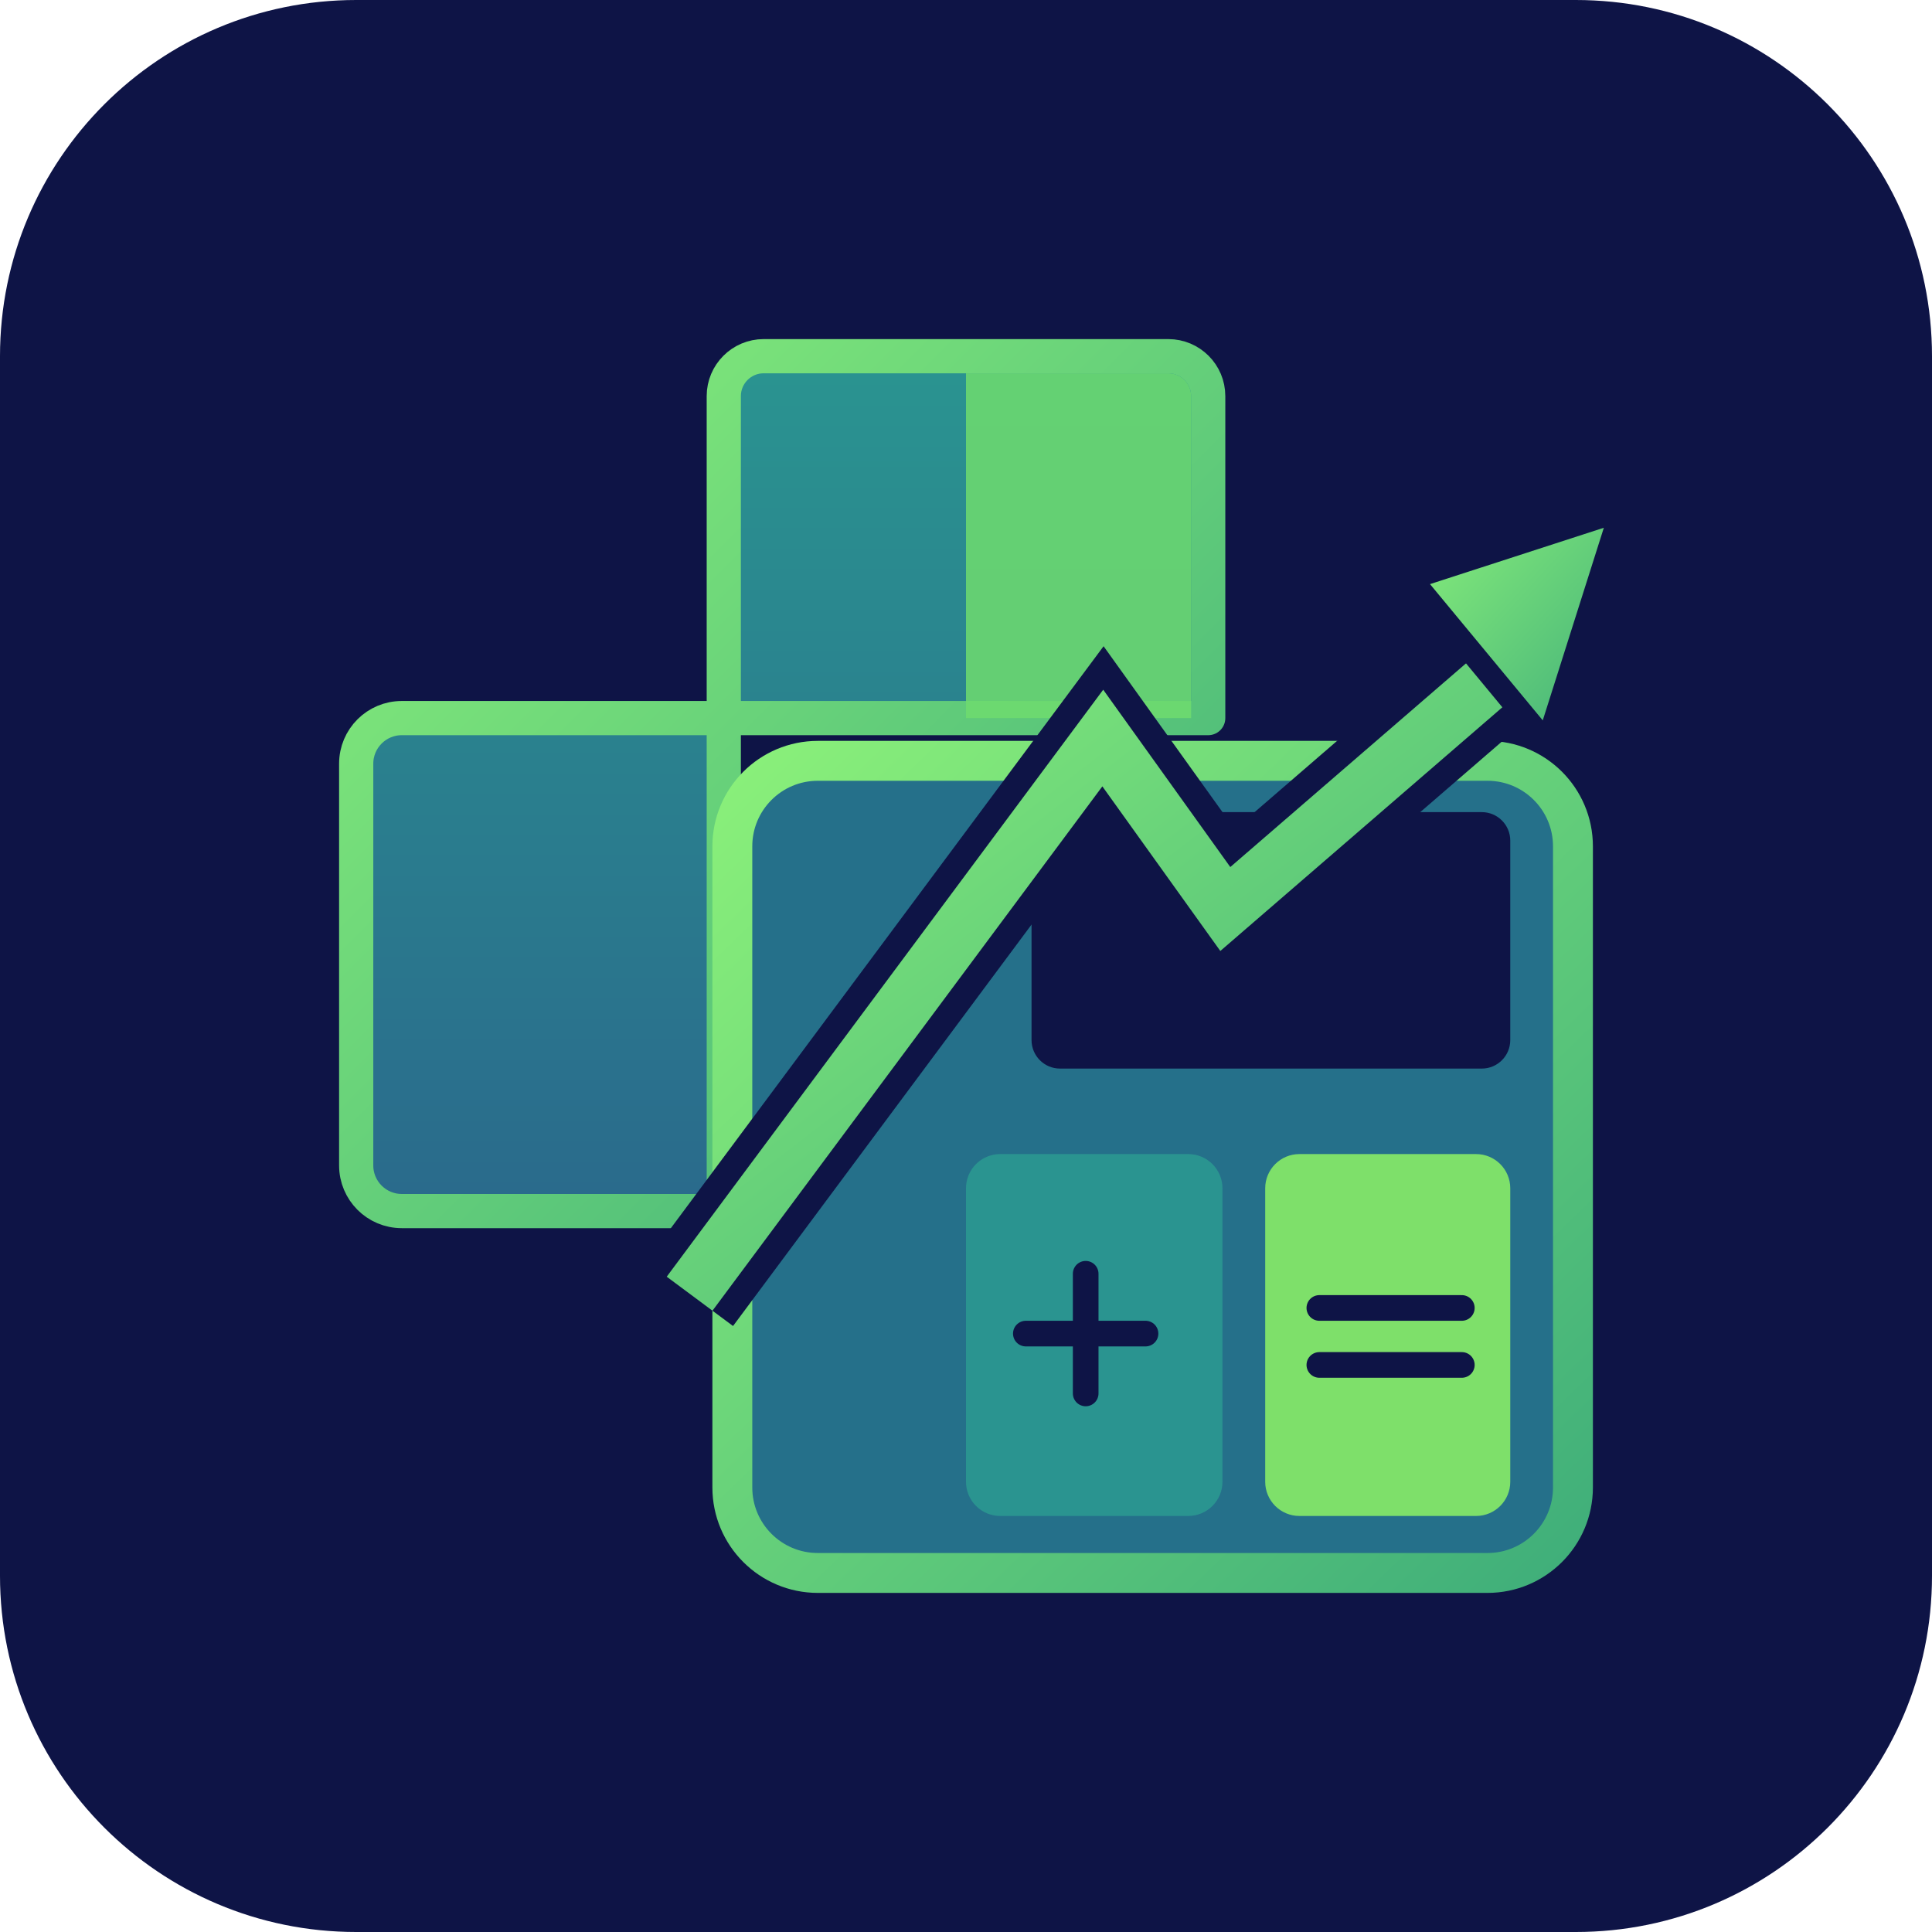
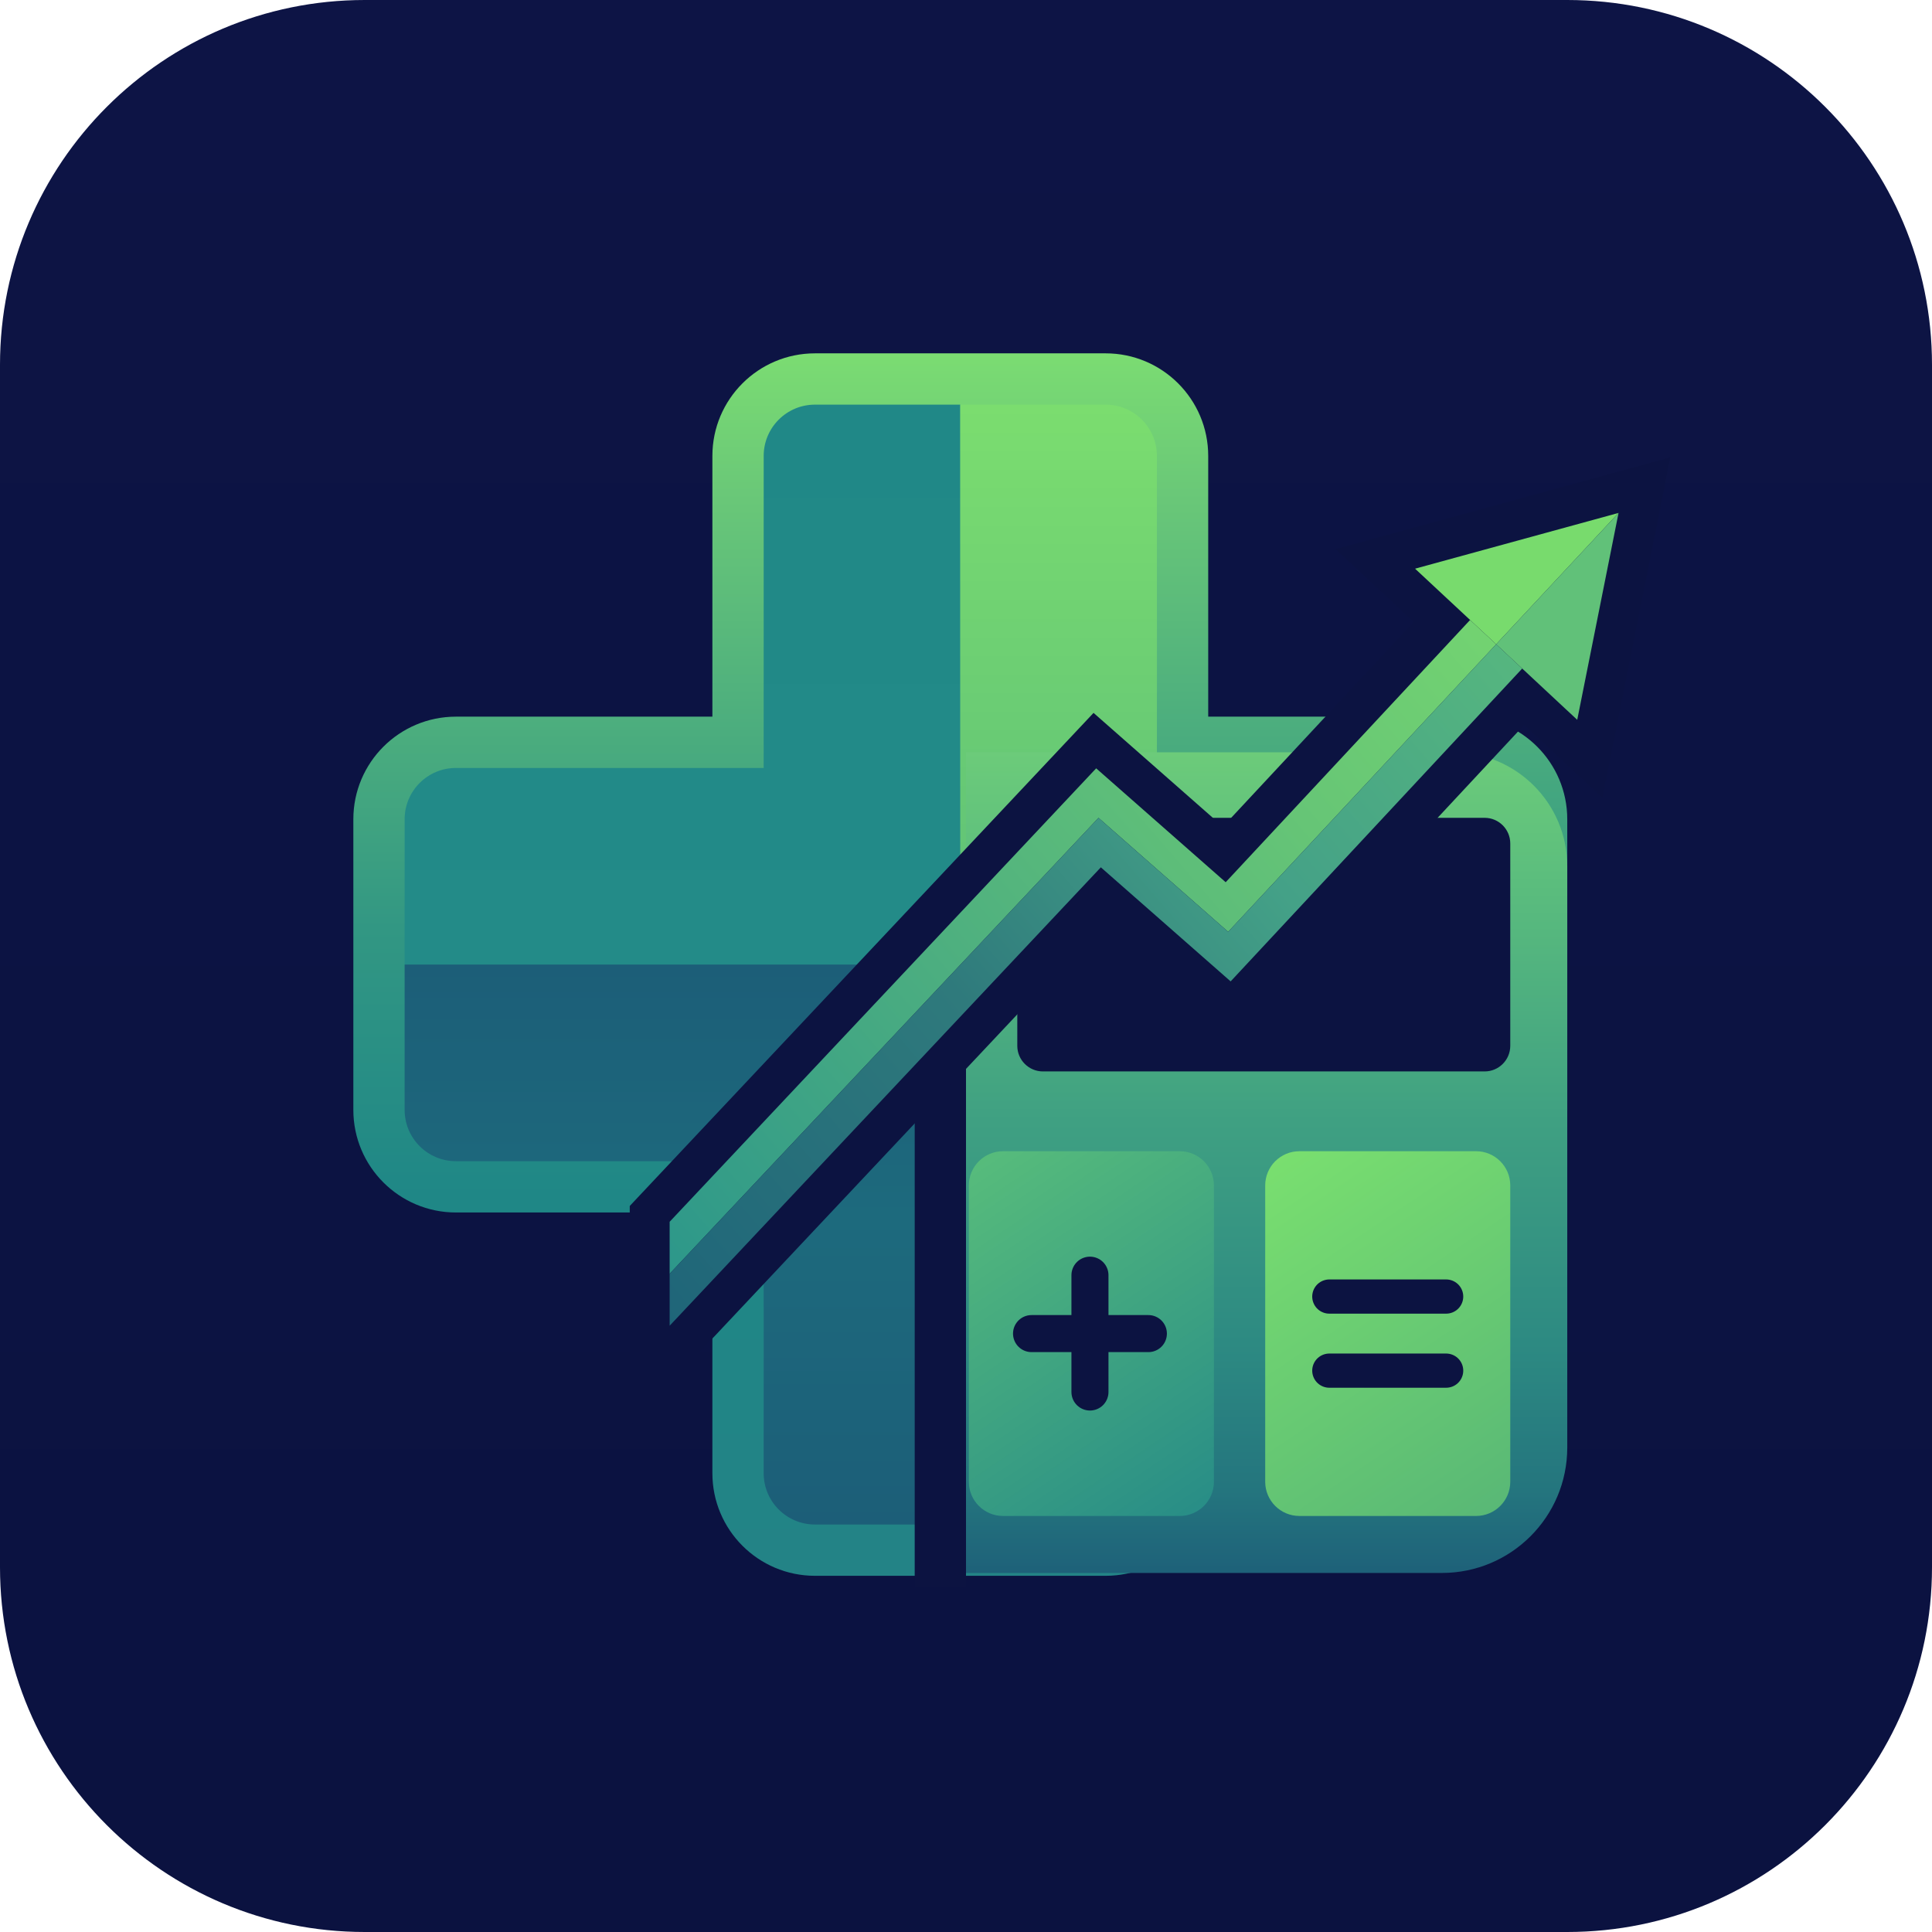
- <svg xmlns="http://www.w3.org/2000/svg" viewBox="173 173 678 678" role="img" aria-label="GPCalc logo">
+ <svg xmlns="http://www.w3.org/2000/svg" viewBox="173 173 678 678" role="img" aria-label="GPCalc logo" shape-rendering="geometricPrecision">
  <defs>
-     <linearGradient id="gg" x1="0" y1="0" x2="1" y2="1">
-       <stop offset="0" stop-color="#8af07a" />
-       <stop offset="1" stop-color="#3fae7a" />
+     <linearGradient id="stile" x1="0" y1="173" x2="0" y2="851" gradientUnits="userSpaceOnUse">
+       <stop offset="0" stop-color="#0d1445" />
+       <stop offset="1" stop-color="#0b1240" />
    </linearGradient>
-     <linearGradient id="gt" x1="0" y1="0" x2="0" y2="1">
-       <stop offset="0" stop-color="#2a9490" />
-       <stop offset="1" stop-color="#2a6a8c" />
+     <linearGradient id="sxo" x1="0" y1="297" x2="0" y2="726" gradientUnits="userSpaceOnUse">
+       <stop offset="0" stop-color="#7bdc72" />
+       <stop offset=".12" stop-color="#69c778" />
+       <stop offset=".47" stop-color="#329783" />
+       <stop offset=".69" stop-color="#1f8786" />
+       <stop offset="1" stop-color="#238386" />
    </linearGradient>
+     <linearGradient id="str" x1="0" y1="315" x2="0" y2="511" gradientUnits="userSpaceOnUse">
+       <stop offset="0" stop-color="#7bdd6f" />
+       <stop offset="1" stop-color="#5dbf78" />
+     </linearGradient>
+     <linearGradient id="stl" x1="0" y1="315" x2="0" y2="511" gradientUnits="userSpaceOnUse">
+       <stop offset="0" stop-color="#208887" />
+       <stop offset="1" stop-color="#238b88" />
+     </linearGradient>
+     <linearGradient id="sbl" x1="0" y1="512" x2="0" y2="708" gradientUnits="userSpaceOnUse">
+       <stop offset="0" stop-color="#1c5e78" />
+       <stop offset=".45" stop-color="#1d6a7d" />
+       <stop offset="1" stop-color="#1c5e78" />
+     </linearGradient>
+     <linearGradient id="scf" x1="0" y1="437" x2="0" y2="725" gradientUnits="userSpaceOnUse">
+       <stop offset="0" stop-color="#6ccb7a" />
+       <stop offset=".15" stop-color="#5cbe7d" />
+       <stop offset=".45" stop-color="#3fa082" />
+       <stop offset=".72" stop-color="#2d8a82" />
+       <stop offset=".9" stop-color="#24757e" />
+       <stop offset="1" stop-color="#1e6179" />
+     </linearGradient>
+     <linearGradient id="sb1" x1="513" y1="577" x2="599" y2="705" gradientUnits="userSpaceOnUse">
+       <stop offset="0" stop-color="#58bd7b" />
+       <stop offset="1" stop-color="#278c87" />
+     </linearGradient>
+     <linearGradient id="sb2" x1="617" y1="577" x2="703" y2="705" gradientUnits="userSpaceOnUse">
+       <stop offset="0" stop-color="#7ae06f" />
+       <stop offset="1" stop-color="#58b776" />
+     </linearGradient>
+     <linearGradient id="sau" x1="408" y1="640" x2="741" y2="353" gradientUnits="userSpaceOnUse">
+       <stop offset="0" stop-color="#2a958b" />
+       <stop offset=".35" stop-color="#4cae80" />
+       <stop offset=".65" stop-color="#66c576" />
+       <stop offset="1" stop-color="#7bdc6e" />
+     </linearGradient>
+     <linearGradient id="sal" x1="408" y1="640" x2="741" y2="353" gradientUnits="userSpaceOnUse">
+       <stop offset="0" stop-color="#1f6579" />
+       <stop offset=".35" stop-color="#2f7a7c" />
+       <stop offset=".6" stop-color="#44a187" />
+       <stop offset="1" stop-color="#5fc17b" />
+     </linearGradient>
+     <clipPath id="sci">
+       <path d="M459 315H561A18 18 0 0 1 579 333V442.5H687A18 18 0 0 1 705 460.5V562.5A18 18 0 0 1 687 580.5H579V690A18 18 0 0 1 561 708H459A18 18 0 0 1 441 690V580.5H333A18 18 0 0 1 315 562.5V460.5A18 18 0 0 1 333 442.5H441V333A18 18 0 0 1 459 315Z" />
+     </clipPath>
  </defs>
-   <rect x="173" y="173" width="678" height="678" rx="125" fill="#0e1446" />
-   <path d="M441 298h142a14 14 0 0 1 14 14v113h0v0h0v0H314a16 16 0 0 0-16 16v141a16 16 0 0 0 16 16H427V312a14 14 0 0 1 14-14z" fill="url(#gt)" stroke="url(#gg)" stroke-width="12" stroke-linejoin="round" />
-   <path d="M512 304h71a8 8 0 0 1 8 8v113H512z" fill="#6fdc6f" opacity=".85" />
-   <rect x="430" y="440" width="295" height="285" rx="30" fill="#25708a" stroke="url(#gg)" stroke-width="14" />
-   <rect x="535" y="458" width="168" height="90" rx="10" fill="#0e1446" />
-   <rect x="512" y="578" width="90" height="127" rx="12" fill="#2a9490" />
-   <rect x="617" y="578" width="86" height="127" rx="12" fill="#7ee06a" />
-   <path d="M533 641h42M554 620v42" stroke="#0e1446" stroke-width="9" stroke-linecap="round" />
-   <path d="M636 632h50M636 652h50" stroke="#0e1446" stroke-width="9" stroke-linecap="round" />
-   <g class="arrow">
-     <path class="al" pathLength="1" d="M415 627 560 432 603 492 706 403" fill="none" stroke="#0e1446" stroke-width="38" stroke-linejoin="miter" />
-     <path class="al" pathLength="1" d="M415 627 560 432 603 492 706 403" fill="none" stroke="url(#gg)" stroke-width="20" stroke-linejoin="miter" />
-     <polygon class="ah" points="742,352 668,376 716,434" fill="url(#gg)" stroke="#0e1446" stroke-width="8" stroke-linejoin="round" />
+   <rect x="173" y="173" width="678" height="678" rx="128" fill="url(#stile)" />
+   <g>
+     <path d="M459 297H561A36 36 0 0 1 597 333V424.5H687A36 36 0 0 1 723 460.5V562.5A36 36 0 0 1 687 598.5H597V690A36 36 0 0 1 561 726H459A36 36 0 0 1 423 690V598.5H333A36 36 0 0 1 297 562.5V460.5A36 36 0 0 1 333 424.5H423V333A36 36 0 0 1 459 297Z" fill="url(#sxo)" />
+     <g clip-path="url(#sci)">
+       <rect x="300" y="300" width="210" height="211.5" fill="url(#stl)" />
+       <rect x="510" y="300" width="210" height="211.5" fill="url(#str)" />
+       <rect x="300" y="511.5" width="210" height="210" fill="url(#sbl)" />
+       <rect x="510" y="511.5" width="210" height="210" fill="url(#sbl)" />
+     </g>
+     <rect x="494" y="520" width="18" height="210" fill="#0c1341" />
+   </g>
+   <g>
+     <path d="M512 437H683A40 40 0 0 1 723 477V681A44 44 0 0 1 679 725H512Z" fill="url(#scf)" />
+     <rect x="530" y="460" width="173" height="89" rx="9" fill="#0c1341" />
+   </g>
+   <g>
+     <rect x="513" y="577" width="86" height="128" rx="12" fill="url(#sb1)" />
+     <path d="M535 641H576M555.5 620.5V661.5" stroke="#0c1341" stroke-width="13" stroke-linecap="round" fill="none" />
+   </g>
+   <g>
+     <rect x="617" y="577" width="86" height="128" rx="12" fill="url(#sb2)" />
+     <path d="M639.5 628H680.5M639.5 654H680.5" stroke="#0c1341" stroke-width="12" stroke-linecap="round" fill="none" />
+   </g>
+   <g>
+     <path d="M408 601.76 L557.68 442.63 L603.13 482.6 L688.9 390.57 L669.59 372.57 L741 353 L726.5 425.61 L707.19 407.61 L604.87 517.4 L559.32 477.37 L408 638.24Z" fill="#0c1341" stroke="#0c1341" stroke-width="28" stroke-linejoin="miter" stroke-miterlimit="3" />
+     <path d="M408 601.76 L557.68 442.63 L603.13 482.6 L688.9 390.57 L698.05 399.09 L604 500 L558.5 460 L408 620Z" fill="url(#sau)" />
+     <path d="M408 620 L558.5 460 L604 500 L698.05 399.09 L707.19 407.61 L604.87 517.4 L559.32 477.37 L408 638.24Z" fill="url(#sal)" />
+     <g>
+       <path d="M669.59 372.57 L741 353 L698.05 399.09Z" fill="#78db6d" />
+       <path d="M698.05 399.09 L741 353 L726.5 425.61Z" fill="#61c179" />
+     </g>
  </g>
</svg>
